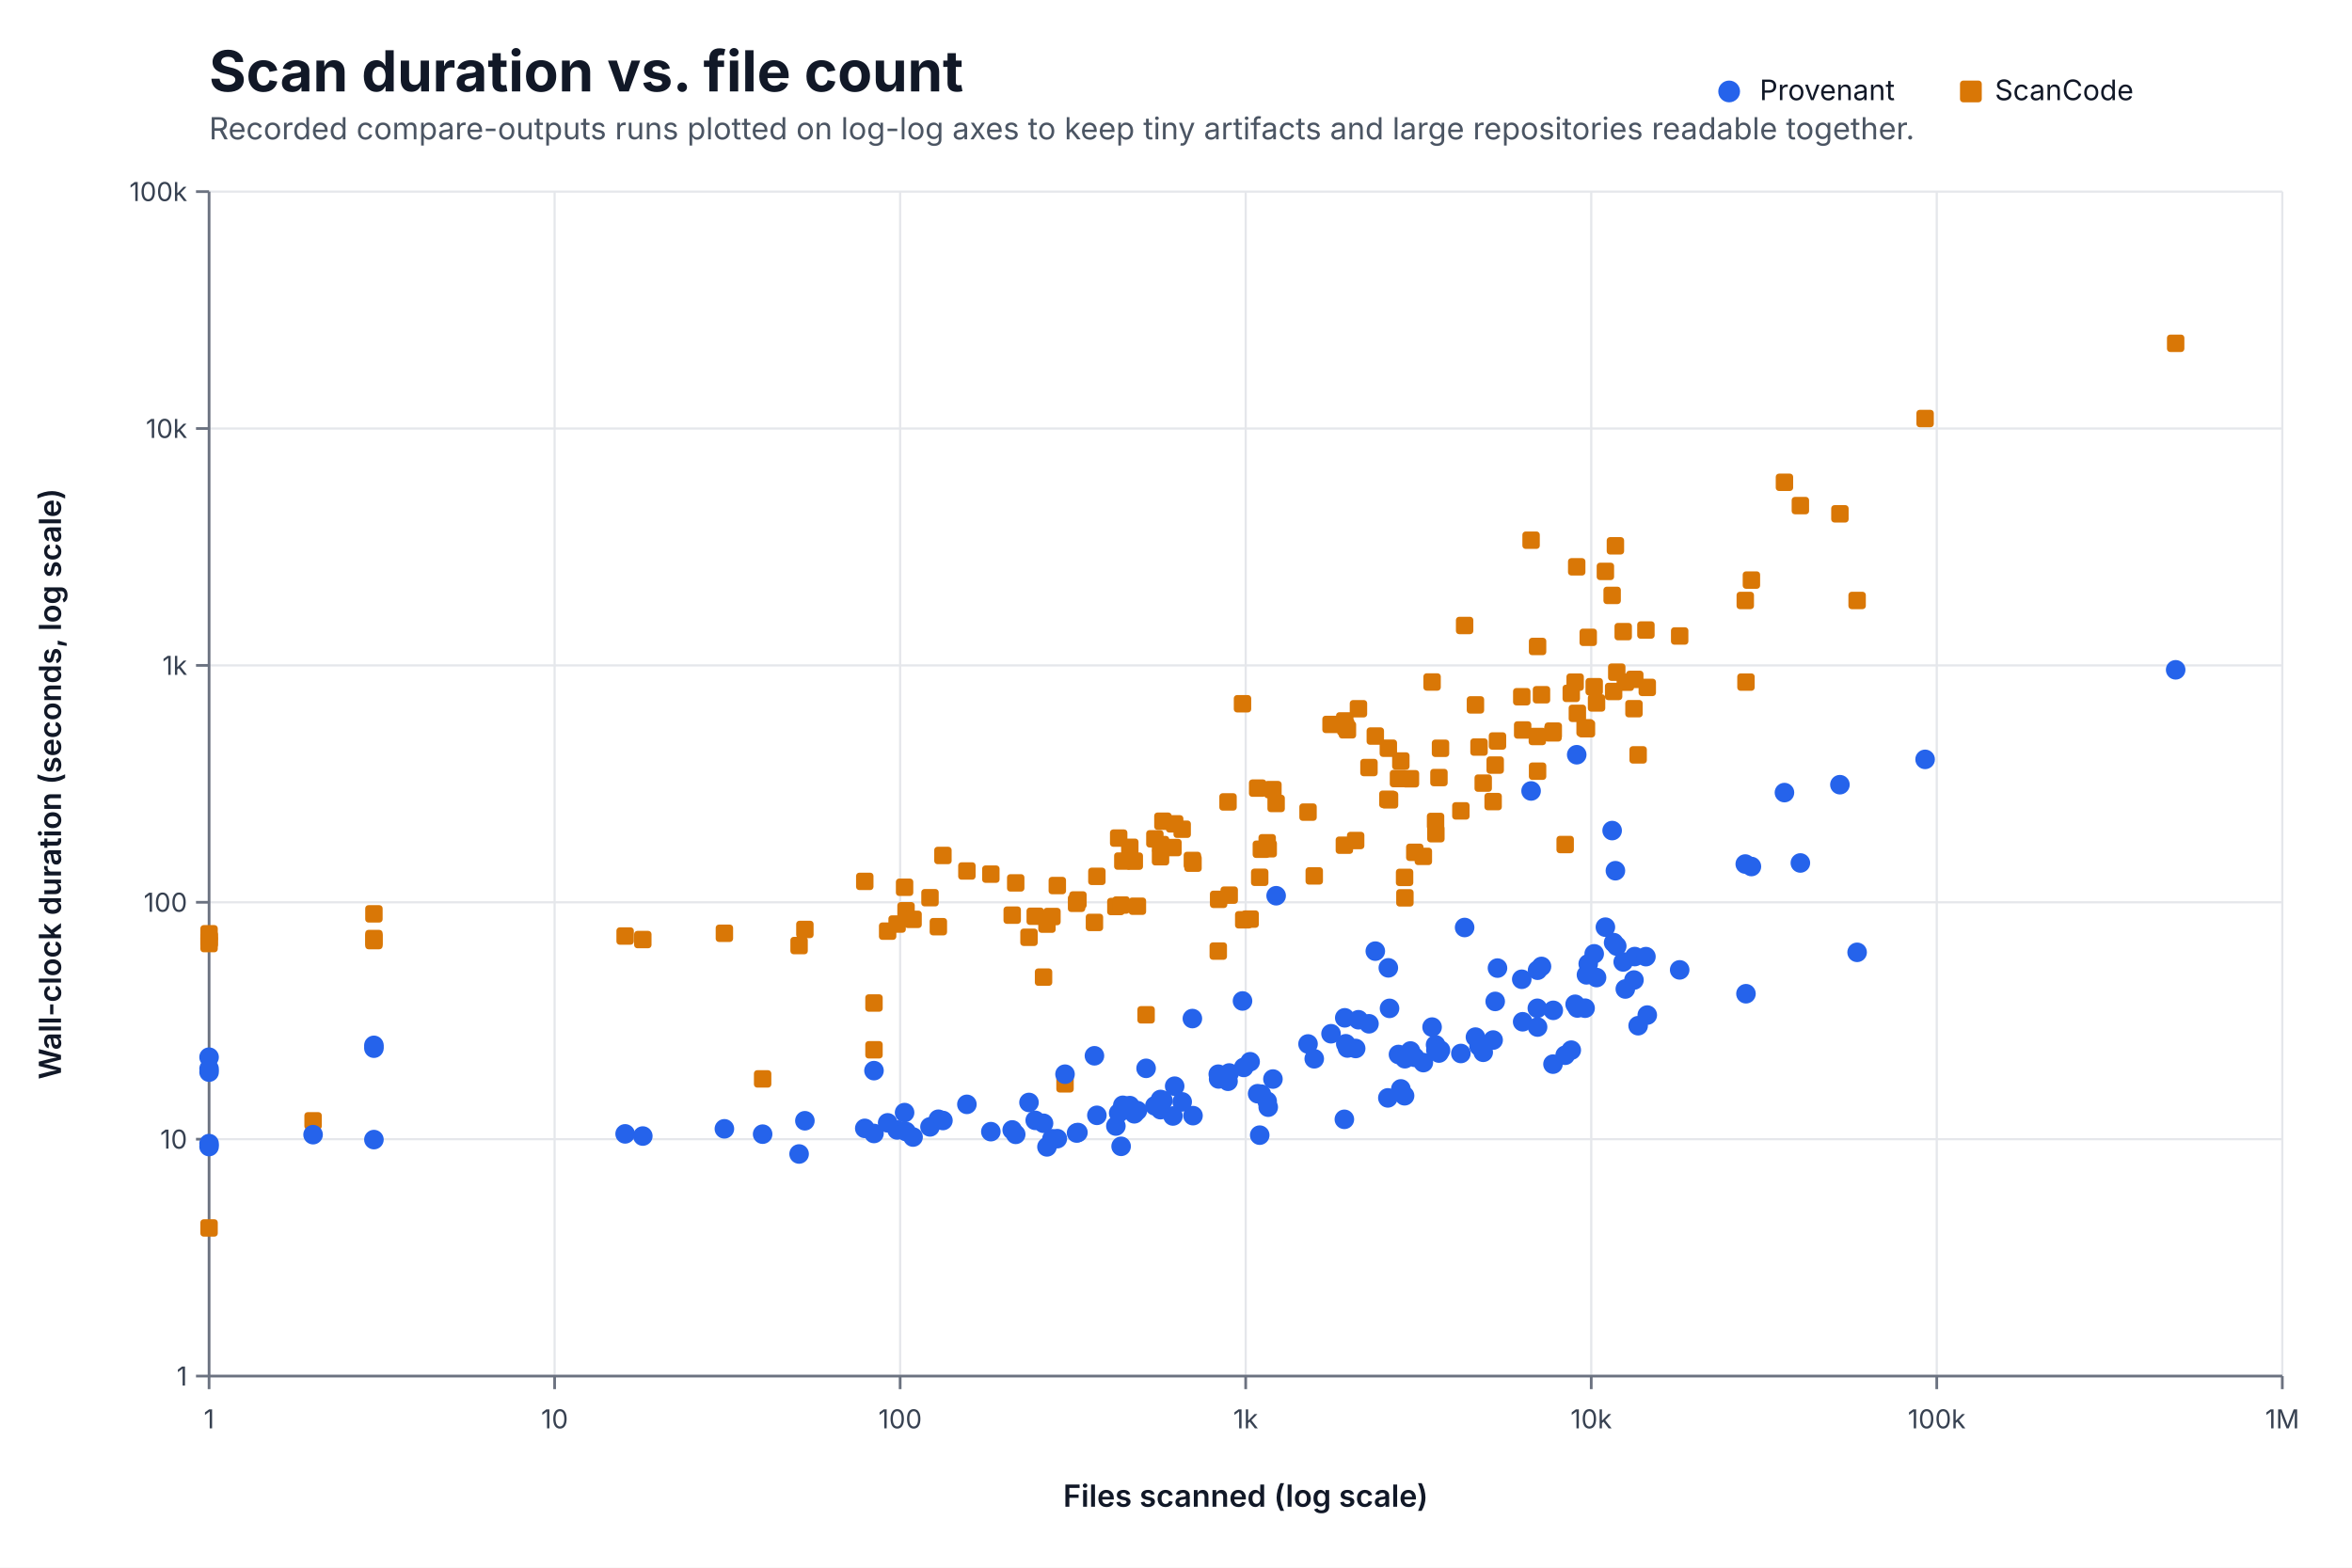
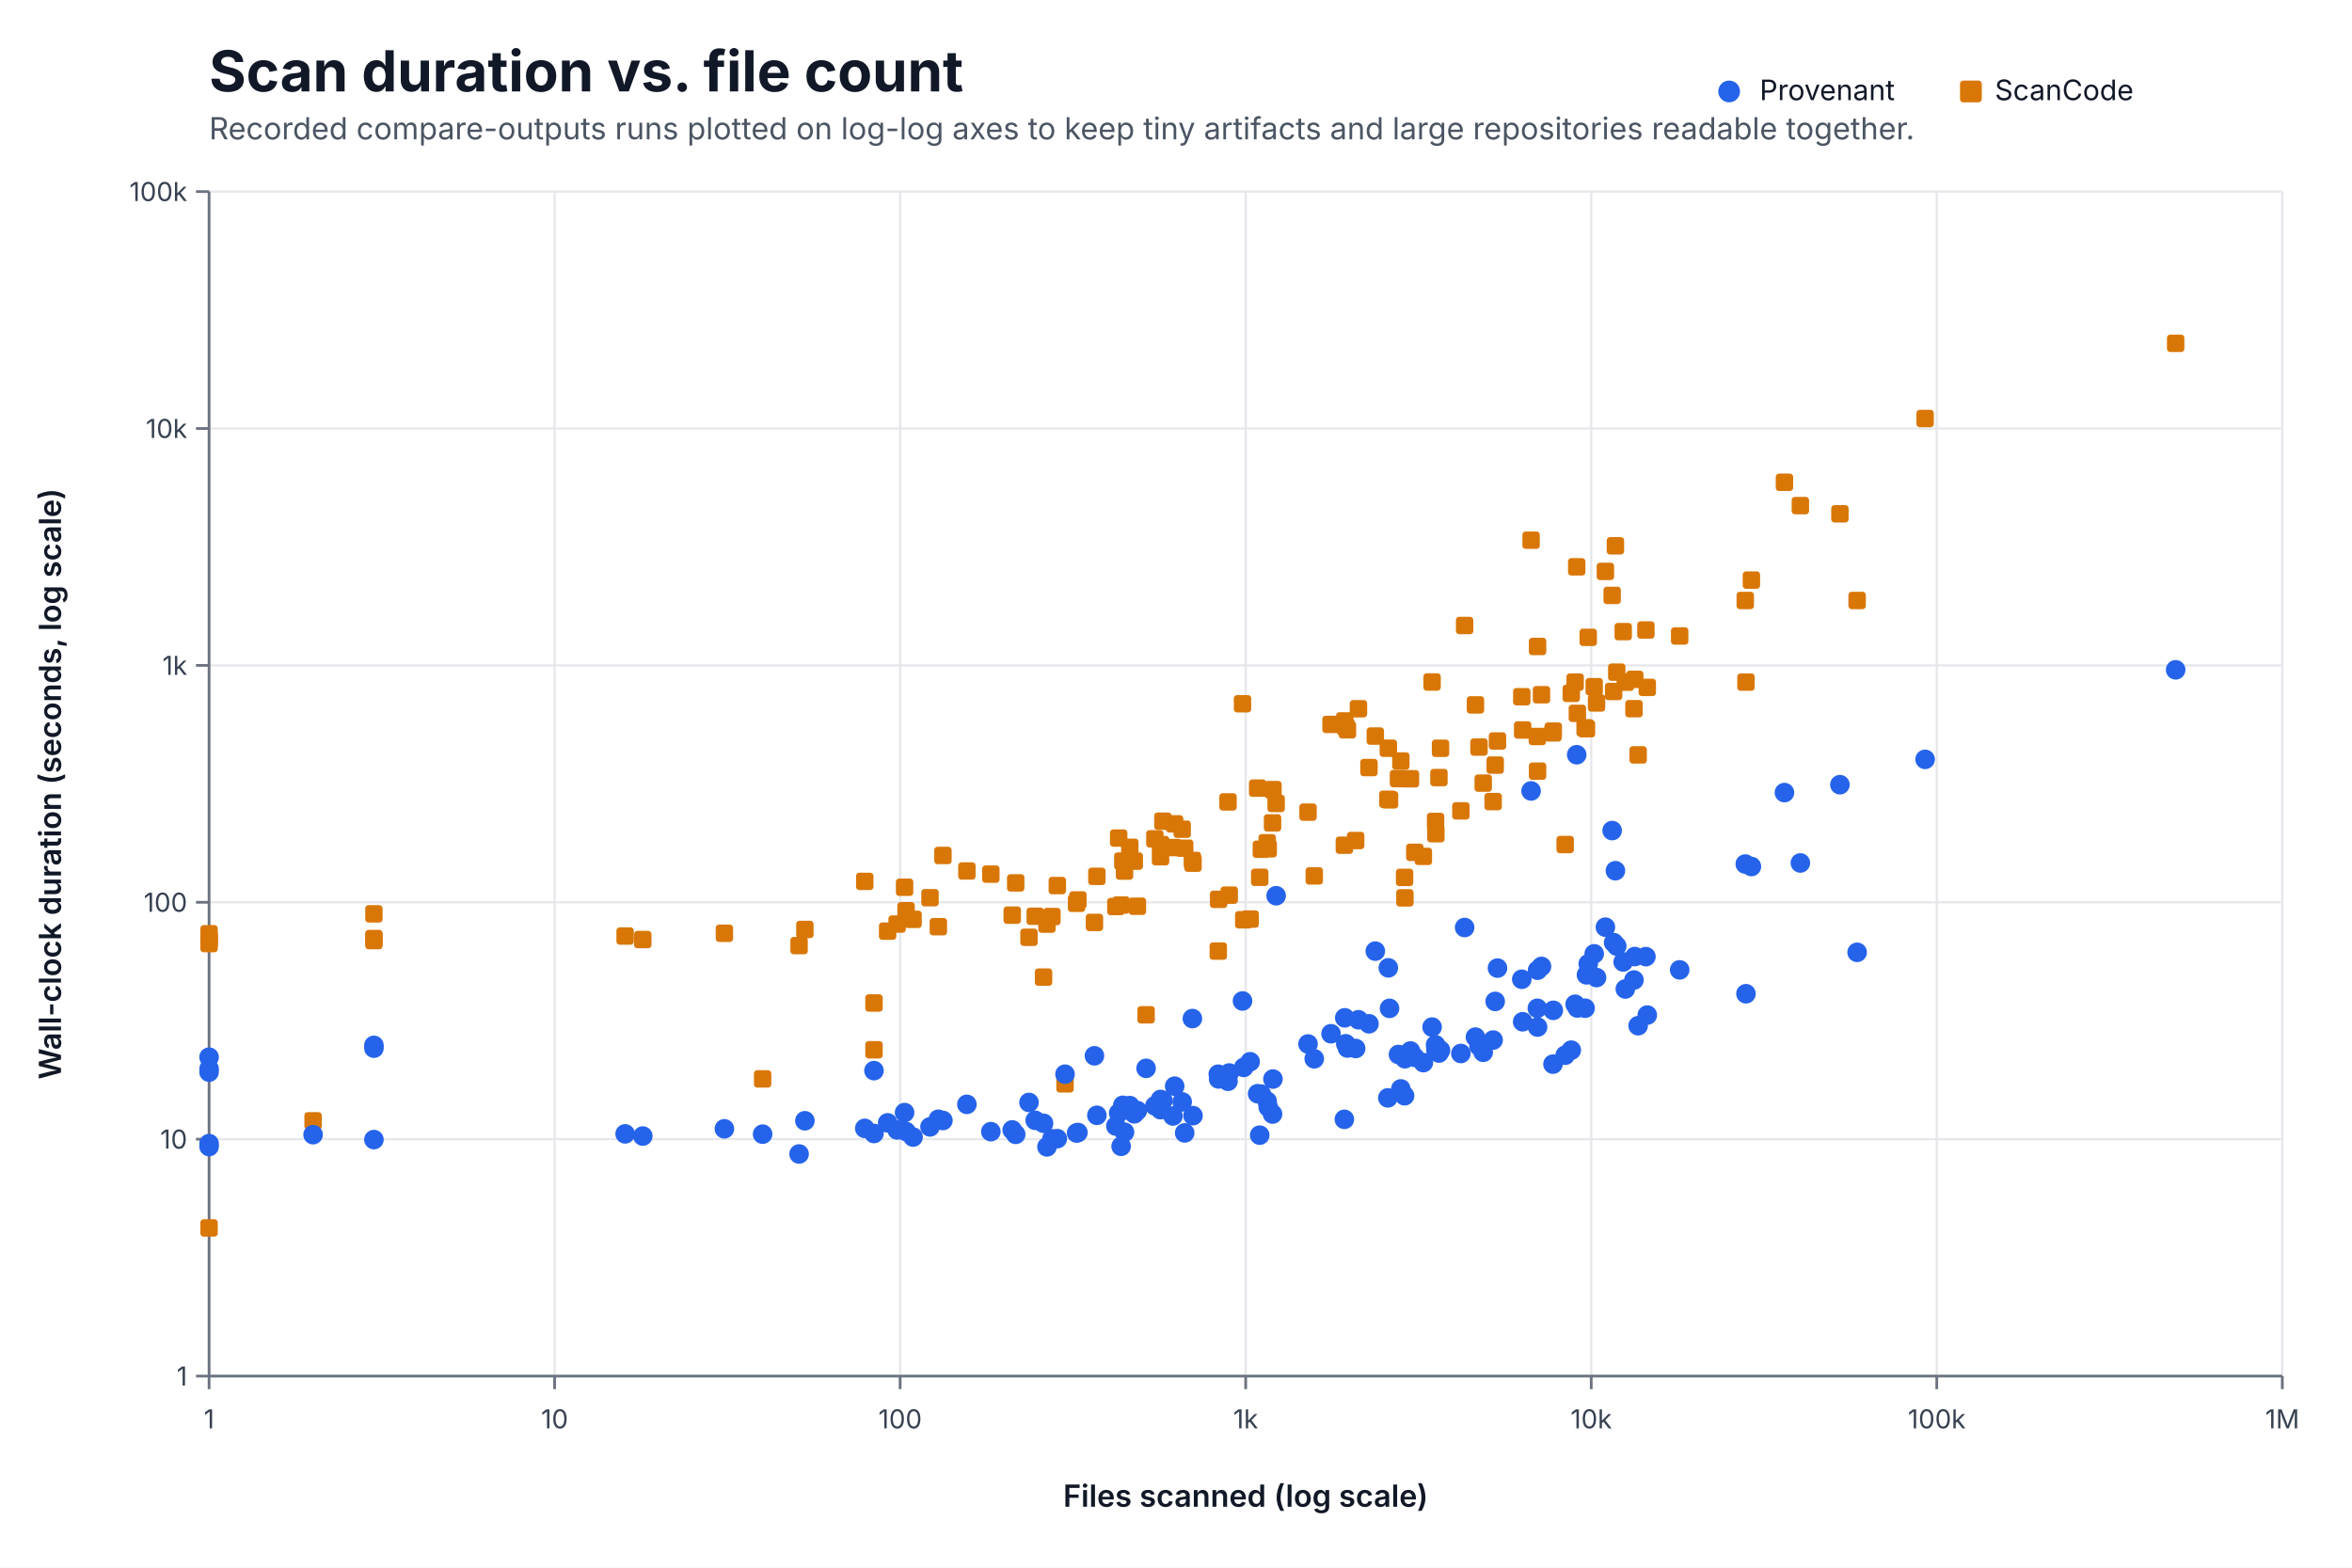
<svg xmlns="http://www.w3.org/2000/svg" width="1080" height="720" viewBox="0 0 1080 720" role="img" aria-labelledby="title desc">
  <style>
    text { font-family: -apple-system, BlinkMacSystemFont, "Segoe UI", sans-serif; fill: #111827; }
    .title { font-size: 26px; font-weight: 700; }
    .subtitle { font-size: 14px; fill: #4b5563; }
    .axis-label { font-size: 14px; font-weight: 600; }
    .tick { font-size: 12px; fill: #374151; }
    .grid { stroke: #e5e7eb; stroke-width: 1; }
    .axis { stroke: #6b7280; stroke-width: 1.25; }
    .legend-label { font-size: 13px; }
  </style>
  <rect x="0" y="0" width="1080" height="720" fill="white" />
  <text class="title" x="96" y="42">Scan duration vs. file count</text>
  <text class="subtitle" x="96" y="64">Recorded compare-outputs runs plotted on log-log axes to keep tiny artifacts and large repositories readable together.</text>
  <line class="grid" x1="96.00" y1="632.00" x2="1048.00" y2="632.00" />
  <line class="grid" x1="96.00" y1="523.20" x2="1048.00" y2="523.20" />
  <line class="grid" x1="96.00" y1="414.40" x2="1048.00" y2="414.40" />
  <line class="grid" x1="96.00" y1="305.60" x2="1048.00" y2="305.60" />
  <line class="grid" x1="96.00" y1="196.80" x2="1048.00" y2="196.80" />
  <line class="grid" x1="96.00" y1="88.00" x2="1048.00" y2="88.00" />
  <line class="grid" x1="96.00" y1="88.00" x2="96.00" y2="632.00" />
  <line class="grid" x1="254.67" y1="88.00" x2="254.67" y2="632.00" />
  <line class="grid" x1="413.33" y1="88.00" x2="413.33" y2="632.00" />
  <line class="grid" x1="572.00" y1="88.00" x2="572.00" y2="632.00" />
  <line class="grid" x1="730.67" y1="88.00" x2="730.67" y2="632.00" />
  <line class="grid" x1="889.33" y1="88.00" x2="889.33" y2="632.00" />
  <line class="grid" x1="1048.00" y1="88.00" x2="1048.00" y2="632.00" />
  <line class="axis" x1="96.00" y1="632.00" x2="1048.00" y2="632.00" />
  <line class="axis" x1="96.00" y1="88.00" x2="96.00" y2="632.00" />
  <line class="axis" x1="96.00" y1="632.00" x2="96.00" y2="638.00" />
  <text class="tick" x="96.00" y="656.00" text-anchor="middle">1</text>
  <line class="axis" x1="254.67" y1="632.00" x2="254.67" y2="638.00" />
  <text class="tick" x="254.67" y="656.00" text-anchor="middle">10</text>
  <line class="axis" x1="413.33" y1="632.00" x2="413.33" y2="638.00" />
  <text class="tick" x="413.33" y="656.00" text-anchor="middle">100</text>
  <line class="axis" x1="572.00" y1="632.00" x2="572.00" y2="638.00" />
  <text class="tick" x="572.00" y="656.00" text-anchor="middle">1k</text>
  <line class="axis" x1="730.67" y1="632.00" x2="730.67" y2="638.00" />
  <text class="tick" x="730.67" y="656.00" text-anchor="middle">10k</text>
  <line class="axis" x1="889.33" y1="632.00" x2="889.33" y2="638.00" />
  <text class="tick" x="889.33" y="656.00" text-anchor="middle">100k</text>
  <line class="axis" x1="1048.00" y1="632.00" x2="1048.00" y2="638.00" />
  <text class="tick" x="1048.00" y="656.00" text-anchor="middle">1M</text>
  <line class="axis" x1="90.00" y1="632.00" x2="96.00" y2="632.00" />
  <text class="tick" x="86.00" y="632.00" text-anchor="end" dominant-baseline="middle">1</text>
  <line class="axis" x1="90.00" y1="523.20" x2="96.00" y2="523.20" />
  <text class="tick" x="86.00" y="523.20" text-anchor="end" dominant-baseline="middle">10</text>
  <line class="axis" x1="90.00" y1="414.40" x2="96.00" y2="414.40" />
  <text class="tick" x="86.00" y="414.40" text-anchor="end" dominant-baseline="middle">100</text>
  <line class="axis" x1="90.00" y1="305.60" x2="96.00" y2="305.60" />
  <text class="tick" x="86.00" y="305.60" text-anchor="end" dominant-baseline="middle">1k</text>
  <line class="axis" x1="90.00" y1="196.80" x2="96.00" y2="196.80" />
  <text class="tick" x="86.00" y="196.80" text-anchor="end" dominant-baseline="middle">10k</text>
  <line class="axis" x1="90.00" y1="88.00" x2="96.00" y2="88.00" />
  <text class="tick" x="86.00" y="88.00" text-anchor="end" dominant-baseline="middle">100k</text>
  <text class="axis-label" x="572.00" y="692.00" text-anchor="middle">Files scanned (log scale)</text>
  <text class="axis-label" x="28" y="360.00" transform="rotate(-90 28 360.00)" text-anchor="middle">Wall-clock duration (seconds, log scale)</text>
  <g aria-label="Legend">
    <circle cx="794" cy="42" r="5" fill="#2563eb" />
    <text class="legend-label" x="808" y="46">Provenant</text>
    <rect x="900" y="37" width="10" height="10" fill="#d97706" rx="1.5" />
    <text class="legend-label" x="916" y="46">ScanCode</text>
  </g>
  <g aria-label="ScanCode points">
    <rect x="92.00" y="427.72" width="8" height="8" fill="#d97706" rx="1.5" />
    <rect x="92.00" y="559.97" width="8" height="8" fill="#d97706" rx="1.5" />
    <rect x="92.00" y="429.37" width="8" height="8" fill="#d97706" rx="1.5" />
    <rect x="92.00" y="424.87" width="8" height="8" fill="#d97706" rx="1.5" />
    <rect x="92.00" y="427.37" width="8" height="8" fill="#d97706" rx="1.5" />
    <rect x="139.76" y="510.78" width="8" height="8" fill="#d97706" rx="1.5" />
    <rect x="167.70" y="427.06" width="8" height="8" fill="#d97706" rx="1.5" />
    <rect x="167.70" y="427.99" width="8" height="8" fill="#d97706" rx="1.5" />
    <rect x="167.70" y="415.71" width="8" height="8" fill="#d97706" rx="1.5" />
    <rect x="283.05" y="425.90" width="8" height="8" fill="#d97706" rx="1.5" />
    <rect x="291.17" y="427.52" width="8" height="8" fill="#d97706" rx="1.5" />
    <rect x="328.63" y="424.63" width="8" height="8" fill="#d97706" rx="1.5" />
    <rect x="346.19" y="491.51" width="8" height="8" fill="#d97706" rx="1.5" />
    <rect x="362.93" y="430.28" width="8" height="8" fill="#d97706" rx="1.5" />
    <rect x="365.59" y="422.87" width="8" height="8" fill="#d97706" rx="1.5" />
    <rect x="393.09" y="400.80" width="8" height="8" fill="#d97706" rx="1.5" />
    <rect x="397.32" y="478.15" width="8" height="8" fill="#d97706" rx="1.5" />
    <rect x="397.32" y="456.66" width="8" height="8" fill="#d97706" rx="1.5" />
    <rect x="403.59" y="423.65" width="8" height="8" fill="#d97706" rx="1.5" />
    <rect x="407.94" y="420.39" width="8" height="8" fill="#d97706" rx="1.5" />
    <rect x="411.37" y="403.50" width="8" height="8" fill="#d97706" rx="1.5" />
    <rect x="412.04" y="414.30" width="8" height="8" fill="#d97706" rx="1.5" />
    <rect x="415.27" y="418.23" width="8" height="8" fill="#d97706" rx="1.5" />
    <rect x="423.04" y="408.29" width="8" height="8" fill="#d97706" rx="1.5" />
    <rect x="426.88" y="421.60" width="8" height="8" fill="#d97706" rx="1.5" />
    <rect x="428.98" y="388.90" width="8" height="8" fill="#d97706" rx="1.5" />
    <rect x="439.98" y="396.02" width="8" height="8" fill="#d97706" rx="1.5" />
    <rect x="450.98" y="397.47" width="8" height="8" fill="#d97706" rx="1.5" />
    <rect x="460.79" y="416.30" width="8" height="8" fill="#d97706" rx="1.5" />
    <rect x="462.40" y="401.49" width="8" height="8" fill="#d97706" rx="1.5" />
    <rect x="468.50" y="426.47" width="8" height="8" fill="#d97706" rx="1.5" />
    <rect x="471.36" y="416.81" width="8" height="8" fill="#d97706" rx="1.5" />
    <rect x="475.18" y="444.77" width="8" height="8" fill="#d97706" rx="1.5" />
    <rect x="476.75" y="420.44" width="8" height="8" fill="#d97706" rx="1.5" />
    <rect x="479.04" y="416.95" width="8" height="8" fill="#d97706" rx="1.5" />
    <rect x="481.50" y="402.72" width="8" height="8" fill="#d97706" rx="1.5" />
    <rect x="485.04" y="493.77" width="8" height="8" fill="#d97706" rx="1.5" />
    <rect x="490.34" y="410.86" width="8" height="8" fill="#d97706" rx="1.5" />
    <rect x="490.97" y="409.34" width="8" height="8" fill="#d97706" rx="1.5" />
    <rect x="498.55" y="419.64" width="8" height="8" fill="#d97706" rx="1.5" />
    <rect x="499.67" y="398.49" width="8" height="8" fill="#d97706" rx="1.5" />
    <rect x="508.39" y="412.34" width="8" height="8" fill="#d97706" rx="1.5" />
    <rect x="509.68" y="380.92" width="8" height="8" fill="#d97706" rx="1.5" />
    <rect x="510.80" y="411.66" width="8" height="8" fill="#d97706" rx="1.5" />
    <rect x="511.58" y="391.47" width="8" height="8" fill="#d97706" rx="1.5" />
+     <rect x="512.36" y="396.07" width="8" height="8" fill="#d97706" rx="1.5" />
    <rect x="514.79" y="385.13" width="8" height="8" fill="#d97706" rx="1.5" />
    <rect x="516.85" y="391.50" width="8" height="8" fill="#d97706" rx="1.5" />
    <rect x="518.28" y="412.20" width="8" height="8" fill="#d97706" rx="1.5" />
    <rect x="522.27" y="462.08" width="8" height="8" fill="#d97706" rx="1.5" />
    <rect x="526.30" y="381.25" width="8" height="8" fill="#d97706" rx="1.5" />
    <rect x="528.90" y="383.91" width="8" height="8" fill="#d97706" rx="1.5" />
    <rect x="528.90" y="389.48" width="8" height="8" fill="#d97706" rx="1.5" />
    <rect x="529.99" y="373.16" width="8" height="8" fill="#d97706" rx="1.5" />
    <rect x="534.61" y="385.27" width="8" height="8" fill="#d97706" rx="1.5" />
    <rect x="535.39" y="374.38" width="8" height="8" fill="#d97706" rx="1.5" />
    <rect x="538.84" y="376.84" width="8" height="8" fill="#d97706" rx="1.5" />
+     <rect x="539.99" y="385.56" width="8" height="8" fill="#d97706" rx="1.5" />
    <rect x="543.52" y="391.18" width="8" height="8" fill="#d97706" rx="1.5" />
    <rect x="543.81" y="392.44" width="8" height="8" fill="#d97706" rx="1.5" />
    <rect x="555.41" y="432.81" width="8" height="8" fill="#d97706" rx="1.5" />
    <rect x="555.57" y="409.04" width="8" height="8" fill="#d97706" rx="1.5" />
    <rect x="559.89" y="364.30" width="8" height="8" fill="#d97706" rx="1.5" />
    <rect x="560.43" y="407.11" width="8" height="8" fill="#d97706" rx="1.5" />
    <rect x="566.54" y="319.22" width="8" height="8" fill="#d97706" rx="1.5" />
    <rect x="567.10" y="418.44" width="8" height="8" fill="#d97706" rx="1.5" />
    <rect x="570.04" y="418.11" width="8" height="8" fill="#d97706" rx="1.5" />
    <rect x="573.49" y="357.97" width="8" height="8" fill="#d97706" rx="1.5" />
    <rect x="574.44" y="398.92" width="8" height="8" fill="#d97706" rx="1.5" />
    <rect x="575.19" y="386.04" width="8" height="8" fill="#d97706" rx="1.5" />
    <rect x="577.87" y="383.06" width="8" height="8" fill="#d97706" rx="1.5" />
    <rect x="578.35" y="385.81" width="8" height="8" fill="#d97706" rx="1.5" />
+     <rect x="580.33" y="373.93" width="8" height="8" fill="#d97706" rx="1.5" />
    <rect x="580.51" y="358.66" width="8" height="8" fill="#d97706" rx="1.5" />
    <rect x="581.98" y="365.01" width="8" height="8" fill="#d97706" rx="1.5" />
    <rect x="596.63" y="368.99" width="8" height="8" fill="#d97706" rx="1.5" />
    <rect x="599.48" y="398.28" width="8" height="8" fill="#d97706" rx="1.5" />
    <rect x="607.19" y="328.71" width="8" height="8" fill="#d97706" rx="1.5" />
    <rect x="613.31" y="384.18" width="8" height="8" fill="#d97706" rx="1.5" />
    <rect x="613.49" y="327.10" width="8" height="8" fill="#d97706" rx="1.5" />
    <rect x="613.95" y="329.87" width="8" height="8" fill="#d97706" rx="1.5" />
    <rect x="614.72" y="331.19" width="8" height="8" fill="#d97706" rx="1.5" />
    <rect x="618.50" y="382.03" width="8" height="8" fill="#d97706" rx="1.5" />
    <rect x="619.78" y="321.51" width="8" height="8" fill="#d97706" rx="1.5" />
    <rect x="624.61" y="348.51" width="8" height="8" fill="#d97706" rx="1.5" />
    <rect x="627.52" y="334.06" width="8" height="8" fill="#d97706" rx="1.5" />
    <rect x="633.28" y="363.07" width="8" height="8" fill="#d97706" rx="1.5" />
    <rect x="633.50" y="339.64" width="8" height="8" fill="#d97706" rx="1.5" />
    <rect x="634.05" y="363.36" width="8" height="8" fill="#d97706" rx="1.5" />
    <rect x="638.16" y="353.58" width="8" height="8" fill="#d97706" rx="1.5" />
    <rect x="639.24" y="345.52" width="8" height="8" fill="#d97706" rx="1.5" />
    <rect x="640.96" y="398.96" width="8" height="8" fill="#d97706" rx="1.5" />
    <rect x="641.11" y="408.36" width="8" height="8" fill="#d97706" rx="1.5" />
    <rect x="643.66" y="353.67" width="8" height="8" fill="#d97706" rx="1.5" />
    <rect x="645.65" y="387.44" width="8" height="8" fill="#d97706" rx="1.5" />
    <rect x="649.58" y="389.31" width="8" height="8" fill="#d97706" rx="1.5" />
    <rect x="653.59" y="309.22" width="8" height="8" fill="#d97706" rx="1.5" />
    <rect x="655.19" y="373.28" width="8" height="8" fill="#d97706" rx="1.5" />
    <rect x="655.34" y="378.89" width="8" height="8" fill="#d97706" rx="1.5" />
    <rect x="656.74" y="353.11" width="8" height="8" fill="#d97706" rx="1.5" />
    <rect x="657.46" y="339.67" width="8" height="8" fill="#d97706" rx="1.5" />
    <rect x="666.81" y="368.42" width="8" height="8" fill="#d97706" rx="1.5" />
    <rect x="668.53" y="283.27" width="8" height="8" fill="#d97706" rx="1.5" />
    <rect x="673.50" y="319.74" width="8" height="8" fill="#d97706" rx="1.5" />
    <rect x="675.14" y="339.11" width="8" height="8" fill="#d97706" rx="1.5" />
    <rect x="677.07" y="355.67" width="8" height="8" fill="#d97706" rx="1.5" />
    <rect x="681.62" y="364.16" width="8" height="8" fill="#d97706" rx="1.5" />
    <rect x="682.57" y="347.38" width="8" height="8" fill="#d97706" rx="1.5" />
    <rect x="683.62" y="336.32" width="8" height="8" fill="#d97706" rx="1.5" />
    <rect x="694.77" y="315.99" width="8" height="8" fill="#d97706" rx="1.5" />
    <rect x="695.18" y="331.26" width="8" height="8" fill="#d97706" rx="1.5" />
    <rect x="699.05" y="244.10" width="8" height="8" fill="#d97706" rx="1.5" />
    <rect x="701.92" y="334.25" width="8" height="8" fill="#d97706" rx="1.5" />
    <rect x="702.03" y="350.18" width="8" height="8" fill="#d97706" rx="1.5" />
    <rect x="702.03" y="292.91" width="8" height="8" fill="#d97706" rx="1.5" />
    <rect x="703.83" y="315.08" width="8" height="8" fill="#d97706" rx="1.5" />
    <rect x="709.11" y="332.59" width="8" height="8" fill="#d97706" rx="1.5" />
    <rect x="709.24" y="331.79" width="8" height="8" fill="#d97706" rx="1.5" />
    <rect x="714.70" y="383.87" width="8" height="8" fill="#d97706" rx="1.5" />
    <rect x="717.50" y="314.45" width="8" height="8" fill="#d97706" rx="1.5" />
    <rect x="719.28" y="309.28" width="8" height="8" fill="#d97706" rx="1.5" />
    <rect x="720.00" y="256.33" width="8" height="8" fill="#d97706" rx="1.5" />
    <rect x="720.30" y="323.62" width="8" height="8" fill="#d97706" rx="1.5" />
    <rect x="723.85" y="330.25" width="8" height="8" fill="#d97706" rx="1.5" />
    <rect x="724.48" y="330.69" width="8" height="8" fill="#d97706" rx="1.5" />
    <rect x="725.29" y="288.71" width="8" height="8" fill="#d97706" rx="1.5" />
    <rect x="728.03" y="311.39" width="8" height="8" fill="#d97706" rx="1.5" />
    <rect x="729.11" y="318.85" width="8" height="8" fill="#d97706" rx="1.5" />
    <rect x="733.17" y="258.43" width="8" height="8" fill="#d97706" rx="1.5" />
    <rect x="736.27" y="269.45" width="8" height="8" fill="#d97706" rx="1.5" />
    <rect x="736.95" y="313.57" width="8" height="8" fill="#d97706" rx="1.5" />
    <rect x="737.77" y="246.68" width="8" height="8" fill="#d97706" rx="1.5" />
    <rect x="738.39" y="304.71" width="8" height="8" fill="#d97706" rx="1.5" />
    <rect x="741.35" y="286.09" width="8" height="8" fill="#d97706" rx="1.5" />
    <rect x="742.32" y="309.33" width="8" height="8" fill="#d97706" rx="1.5" />
    <rect x="746.29" y="321.48" width="8" height="8" fill="#d97706" rx="1.5" />
    <rect x="746.66" y="308.03" width="8" height="8" fill="#d97706" rx="1.5" />
    <rect x="748.21" y="342.70" width="8" height="8" fill="#d97706" rx="1.5" />
    <rect x="751.78" y="285.35" width="8" height="8" fill="#d97706" rx="1.5" />
    <rect x="752.40" y="311.70" width="8" height="8" fill="#d97706" rx="1.5" />
    <rect x="767.28" y="288.09" width="8" height="8" fill="#d97706" rx="1.5" />
    <rect x="797.40" y="271.78" width="8" height="8" fill="#d97706" rx="1.5" />
    <rect x="797.72" y="309.27" width="8" height="8" fill="#d97706" rx="1.5" />
    <rect x="800.22" y="262.42" width="8" height="8" fill="#d97706" rx="1.5" />
    <rect x="815.39" y="217.51" width="8" height="8" fill="#d97706" rx="1.5" />
    <rect x="822.70" y="228.21" width="8" height="8" fill="#d97706" rx="1.5" />
    <rect x="840.86" y="231.99" width="8" height="8" fill="#d97706" rx="1.5" />
    <rect x="848.76" y="271.78" width="8" height="8" fill="#d97706" rx="1.5" />
    <rect x="879.98" y="188.22" width="8" height="8" fill="#d97706" rx="1.5" />
    <rect x="995.03" y="153.67" width="8" height="8" fill="#d97706" rx="1.5" />
  </g>
  <g aria-label="Provenant points">
    <circle cx="96.00" cy="526.58" r="4.5" fill="#2563eb" />
    <circle cx="96.00" cy="492.40" r="4.5" fill="#2563eb" />
    <circle cx="96.00" cy="485.54" r="4.5" fill="#2563eb" />
    <circle cx="96.00" cy="490.88" r="4.5" fill="#2563eb" />
    <circle cx="96.00" cy="525.23" r="4.5" fill="#2563eb" />
    <circle cx="143.76" cy="521.12" r="4.5" fill="#2563eb" />
    <circle cx="171.70" cy="523.39" r="4.5" fill="#2563eb" />
    <circle cx="171.70" cy="480.11" r="4.5" fill="#2563eb" />
    <circle cx="171.70" cy="481.40" r="4.5" fill="#2563eb" />
    <circle cx="287.05" cy="520.76" r="4.5" fill="#2563eb" />
    <circle cx="295.17" cy="521.76" r="4.5" fill="#2563eb" />
    <circle cx="332.63" cy="518.44" r="4.5" fill="#2563eb" />
    <circle cx="350.19" cy="520.89" r="4.5" fill="#2563eb" />
    <circle cx="366.93" cy="530.00" r="4.5" fill="#2563eb" />
    <circle cx="369.59" cy="514.74" r="4.5" fill="#2563eb" />
    <circle cx="397.09" cy="518.23" r="4.5" fill="#2563eb" />
    <circle cx="401.32" cy="491.72" r="4.5" fill="#2563eb" />
    <circle cx="401.32" cy="520.58" r="4.5" fill="#2563eb" />
    <circle cx="407.59" cy="515.70" r="4.5" fill="#2563eb" />
    <circle cx="411.94" cy="518.95" r="4.5" fill="#2563eb" />
    <circle cx="415.37" cy="510.99" r="4.5" fill="#2563eb" />
    <circle cx="416.04" cy="519.69" r="4.5" fill="#2563eb" />
    <circle cx="419.27" cy="522.22" r="4.5" fill="#2563eb" />
    <circle cx="427.04" cy="517.55" r="4.5" fill="#2563eb" />
    <circle cx="430.88" cy="514.04" r="4.5" fill="#2563eb" />
    <circle cx="432.98" cy="514.62" r="4.5" fill="#2563eb" />
    <circle cx="443.98" cy="507.20" r="4.5" fill="#2563eb" />
    <circle cx="454.98" cy="519.74" r="4.5" fill="#2563eb" />
    <circle cx="464.79" cy="518.95" r="4.5" fill="#2563eb" />
    <circle cx="466.40" cy="520.98" r="4.5" fill="#2563eb" />
    <circle cx="472.50" cy="506.33" r="4.5" fill="#2563eb" />
    <circle cx="475.36" cy="514.55" r="4.5" fill="#2563eb" />
    <circle cx="479.18" cy="515.90" r="4.5" fill="#2563eb" />
    <circle cx="480.75" cy="526.73" r="4.5" fill="#2563eb" />
    <circle cx="483.04" cy="523.01" r="4.5" fill="#2563eb" />
    <circle cx="485.50" cy="522.96" r="4.5" fill="#2563eb" />
    <circle cx="489.04" cy="493.35" r="4.5" fill="#2563eb" />
    <circle cx="494.34" cy="520.36" r="4.5" fill="#2563eb" />
    <circle cx="494.97" cy="520.14" r="4.5" fill="#2563eb" />
    <circle cx="502.55" cy="484.90" r="4.5" fill="#2563eb" />
    <circle cx="503.67" cy="512.24" r="4.5" fill="#2563eb" />
    <circle cx="512.39" cy="517.17" r="4.5" fill="#2563eb" />
    <circle cx="513.68" cy="511.20" r="4.5" fill="#2563eb" />
    <circle cx="514.80" cy="526.48" r="4.5" fill="#2563eb" />
    <circle cx="515.58" cy="507.64" r="4.5" fill="#2563eb" />
+     <circle cx="516.36" cy="520.00" r="4.5" fill="#2563eb" />
    <circle cx="518.79" cy="507.78" r="4.5" fill="#2563eb" />
    <circle cx="520.85" cy="511.54" r="4.5" fill="#2563eb" />
    <circle cx="522.28" cy="510.08" r="4.5" fill="#2563eb" />
    <circle cx="526.27" cy="490.66" r="4.5" fill="#2563eb" />
    <circle cx="530.30" cy="507.88" r="4.5" fill="#2563eb" />
    <circle cx="532.90" cy="504.96" r="4.5" fill="#2563eb" />
    <circle cx="532.90" cy="509.65" r="4.5" fill="#2563eb" />
    <circle cx="533.99" cy="505.42" r="4.5" fill="#2563eb" />
    <circle cx="538.61" cy="512.54" r="4.5" fill="#2563eb" />
    <circle cx="539.39" cy="498.86" r="4.5" fill="#2563eb" />
    <circle cx="542.84" cy="506.07" r="4.5" fill="#2563eb" />
+     <circle cx="543.99" cy="520.31" r="4.5" fill="#2563eb" />
    <circle cx="547.52" cy="467.80" r="4.5" fill="#2563eb" />
    <circle cx="547.81" cy="512.39" r="4.5" fill="#2563eb" />
    <circle cx="559.41" cy="493.35" r="4.5" fill="#2563eb" />
    <circle cx="559.57" cy="495.53" r="4.5" fill="#2563eb" />
    <circle cx="563.89" cy="496.60" r="4.5" fill="#2563eb" />
    <circle cx="564.43" cy="492.80" r="4.5" fill="#2563eb" />
    <circle cx="570.54" cy="459.72" r="4.5" fill="#2563eb" />
    <circle cx="571.10" cy="490.24" r="4.5" fill="#2563eb" />
    <circle cx="574.04" cy="487.63" r="4.5" fill="#2563eb" />
    <circle cx="577.49" cy="502.31" r="4.5" fill="#2563eb" />
    <circle cx="578.44" cy="521.35" r="4.5" fill="#2563eb" />
    <circle cx="579.19" cy="502.52" r="4.5" fill="#2563eb" />
    <circle cx="581.87" cy="505.77" r="4.5" fill="#2563eb" />
    <circle cx="582.35" cy="508.50" r="4.5" fill="#2563eb" />
+     <circle cx="584.33" cy="511.65" r="4.5" fill="#2563eb" />
    <circle cx="584.51" cy="495.58" r="4.5" fill="#2563eb" />
    <circle cx="585.98" cy="411.39" r="4.5" fill="#2563eb" />
    <circle cx="600.63" cy="479.47" r="4.5" fill="#2563eb" />
    <circle cx="603.48" cy="486.27" r="4.5" fill="#2563eb" />
    <circle cx="611.19" cy="474.77" r="4.5" fill="#2563eb" />
    <circle cx="617.31" cy="514.08" r="4.5" fill="#2563eb" />
    <circle cx="617.49" cy="467.46" r="4.5" fill="#2563eb" />
    <circle cx="617.95" cy="479.38" r="4.5" fill="#2563eb" />
    <circle cx="618.72" cy="481.32" r="4.5" fill="#2563eb" />
    <circle cx="622.50" cy="481.54" r="4.5" fill="#2563eb" />
    <circle cx="623.78" cy="468.34" r="4.5" fill="#2563eb" />
    <circle cx="628.61" cy="470.20" r="4.5" fill="#2563eb" />
    <circle cx="631.52" cy="436.83" r="4.5" fill="#2563eb" />
    <circle cx="637.28" cy="504.23" r="4.5" fill="#2563eb" />
    <circle cx="637.50" cy="444.51" r="4.5" fill="#2563eb" />
    <circle cx="638.05" cy="463.12" r="4.5" fill="#2563eb" />
    <circle cx="642.16" cy="484.30" r="4.5" fill="#2563eb" />
    <circle cx="643.24" cy="500.11" r="4.5" fill="#2563eb" />
    <circle cx="644.96" cy="503.26" r="4.5" fill="#2563eb" />
    <circle cx="645.11" cy="486.25" r="4.5" fill="#2563eb" />
    <circle cx="647.66" cy="482.69" r="4.5" fill="#2563eb" />
    <circle cx="649.65" cy="485.60" r="4.5" fill="#2563eb" />
    <circle cx="653.58" cy="488.03" r="4.5" fill="#2563eb" />
    <circle cx="657.59" cy="471.72" r="4.5" fill="#2563eb" />
    <circle cx="659.19" cy="479.87" r="4.5" fill="#2563eb" />
    <circle cx="659.34" cy="482.33" r="4.5" fill="#2563eb" />
    <circle cx="660.74" cy="483.64" r="4.5" fill="#2563eb" />
    <circle cx="661.46" cy="482.35" r="4.5" fill="#2563eb" />
    <circle cx="670.81" cy="483.84" r="4.5" fill="#2563eb" />
    <circle cx="672.53" cy="425.98" r="4.5" fill="#2563eb" />
    <circle cx="677.50" cy="476.32" r="4.5" fill="#2563eb" />
    <circle cx="679.14" cy="480.47" r="4.5" fill="#2563eb" />
    <circle cx="681.07" cy="483.29" r="4.5" fill="#2563eb" />
    <circle cx="685.62" cy="477.67" r="4.5" fill="#2563eb" />
    <circle cx="686.57" cy="459.93" r="4.5" fill="#2563eb" />
    <circle cx="687.62" cy="444.62" r="4.5" fill="#2563eb" />
    <circle cx="698.77" cy="449.75" r="4.5" fill="#2563eb" />
    <circle cx="699.18" cy="469.27" r="4.5" fill="#2563eb" />
    <circle cx="703.05" cy="363.27" r="4.5" fill="#2563eb" />
    <circle cx="705.92" cy="463.08" r="4.5" fill="#2563eb" />
    <circle cx="706.03" cy="471.70" r="4.5" fill="#2563eb" />
    <circle cx="706.03" cy="445.60" r="4.5" fill="#2563eb" />
    <circle cx="707.83" cy="443.86" r="4.5" fill="#2563eb" />
    <circle cx="713.11" cy="488.73" r="4.5" fill="#2563eb" />
    <circle cx="713.24" cy="464.02" r="4.5" fill="#2563eb" />
    <circle cx="718.70" cy="484.65" r="4.5" fill="#2563eb" />
    <circle cx="721.50" cy="482.31" r="4.5" fill="#2563eb" />
    <circle cx="723.28" cy="461.24" r="4.5" fill="#2563eb" />
    <circle cx="724.00" cy="346.63" r="4.5" fill="#2563eb" />
    <circle cx="724.30" cy="462.95" r="4.5" fill="#2563eb" />
    <circle cx="727.85" cy="463.04" r="4.5" fill="#2563eb" />
    <circle cx="728.48" cy="447.72" r="4.5" fill="#2563eb" />
    <circle cx="729.29" cy="442.66" r="4.5" fill="#2563eb" />
    <circle cx="732.03" cy="438.07" r="4.5" fill="#2563eb" />
    <circle cx="733.11" cy="448.97" r="4.5" fill="#2563eb" />
    <circle cx="737.17" cy="425.83" r="4.5" fill="#2563eb" />
    <circle cx="740.27" cy="381.46" r="4.5" fill="#2563eb" />
    <circle cx="740.95" cy="432.92" r="4.5" fill="#2563eb" />
    <circle cx="741.77" cy="399.90" r="4.5" fill="#2563eb" />
    <circle cx="742.39" cy="434.52" r="4.5" fill="#2563eb" />
    <circle cx="745.35" cy="441.80" r="4.5" fill="#2563eb" />
    <circle cx="746.32" cy="454.22" r="4.5" fill="#2563eb" />
    <circle cx="750.29" cy="450.10" r="4.5" fill="#2563eb" />
    <circle cx="750.66" cy="439.33" r="4.5" fill="#2563eb" />
    <circle cx="752.21" cy="471.08" r="4.5" fill="#2563eb" />
    <circle cx="755.78" cy="439.36" r="4.5" fill="#2563eb" />
    <circle cx="756.40" cy="466.20" r="4.5" fill="#2563eb" />
    <circle cx="771.28" cy="445.44" r="4.5" fill="#2563eb" />
    <circle cx="801.40" cy="396.83" r="4.5" fill="#2563eb" />
    <circle cx="801.72" cy="456.40" r="4.5" fill="#2563eb" />
    <circle cx="804.22" cy="397.97" r="4.5" fill="#2563eb" />
    <circle cx="819.39" cy="364.02" r="4.5" fill="#2563eb" />
    <circle cx="826.70" cy="396.34" r="4.5" fill="#2563eb" />
    <circle cx="844.86" cy="360.39" r="4.5" fill="#2563eb" />
    <circle cx="852.76" cy="437.38" r="4.5" fill="#2563eb" />
    <circle cx="883.98" cy="348.76" r="4.5" fill="#2563eb" />
    <circle cx="999.03" cy="307.63" r="4.5" fill="#2563eb" />
  </g>
</svg>
